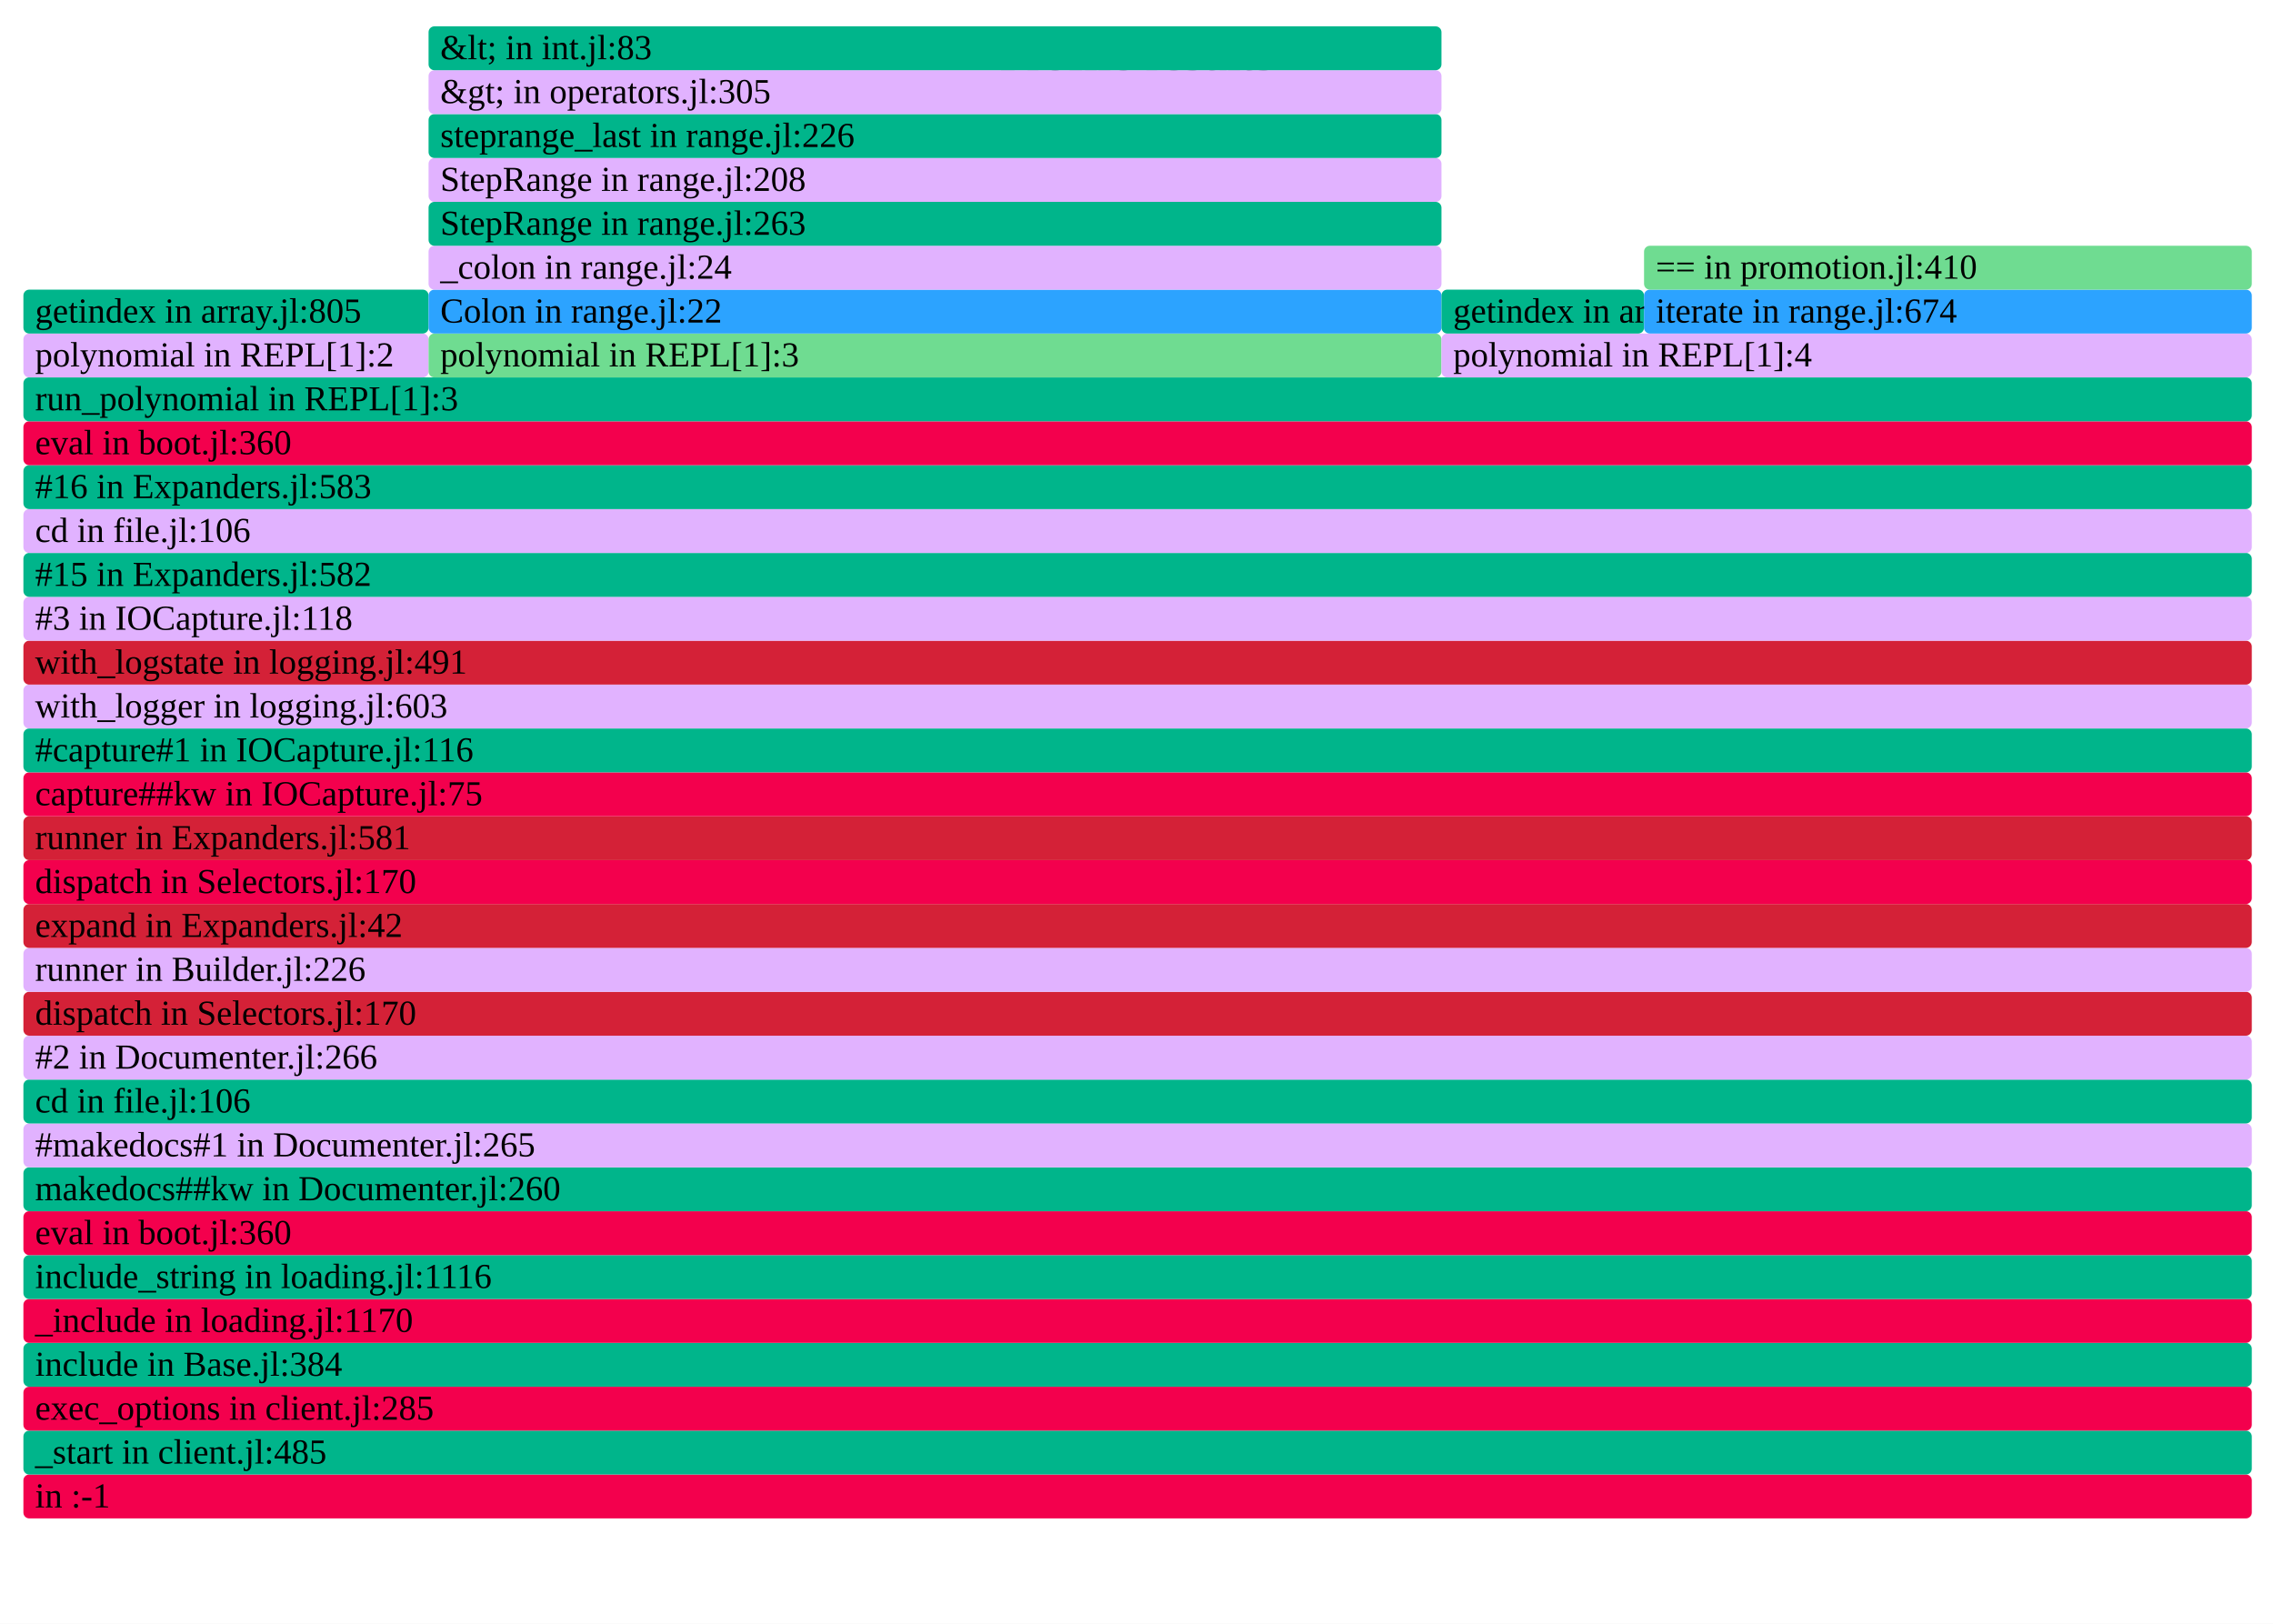
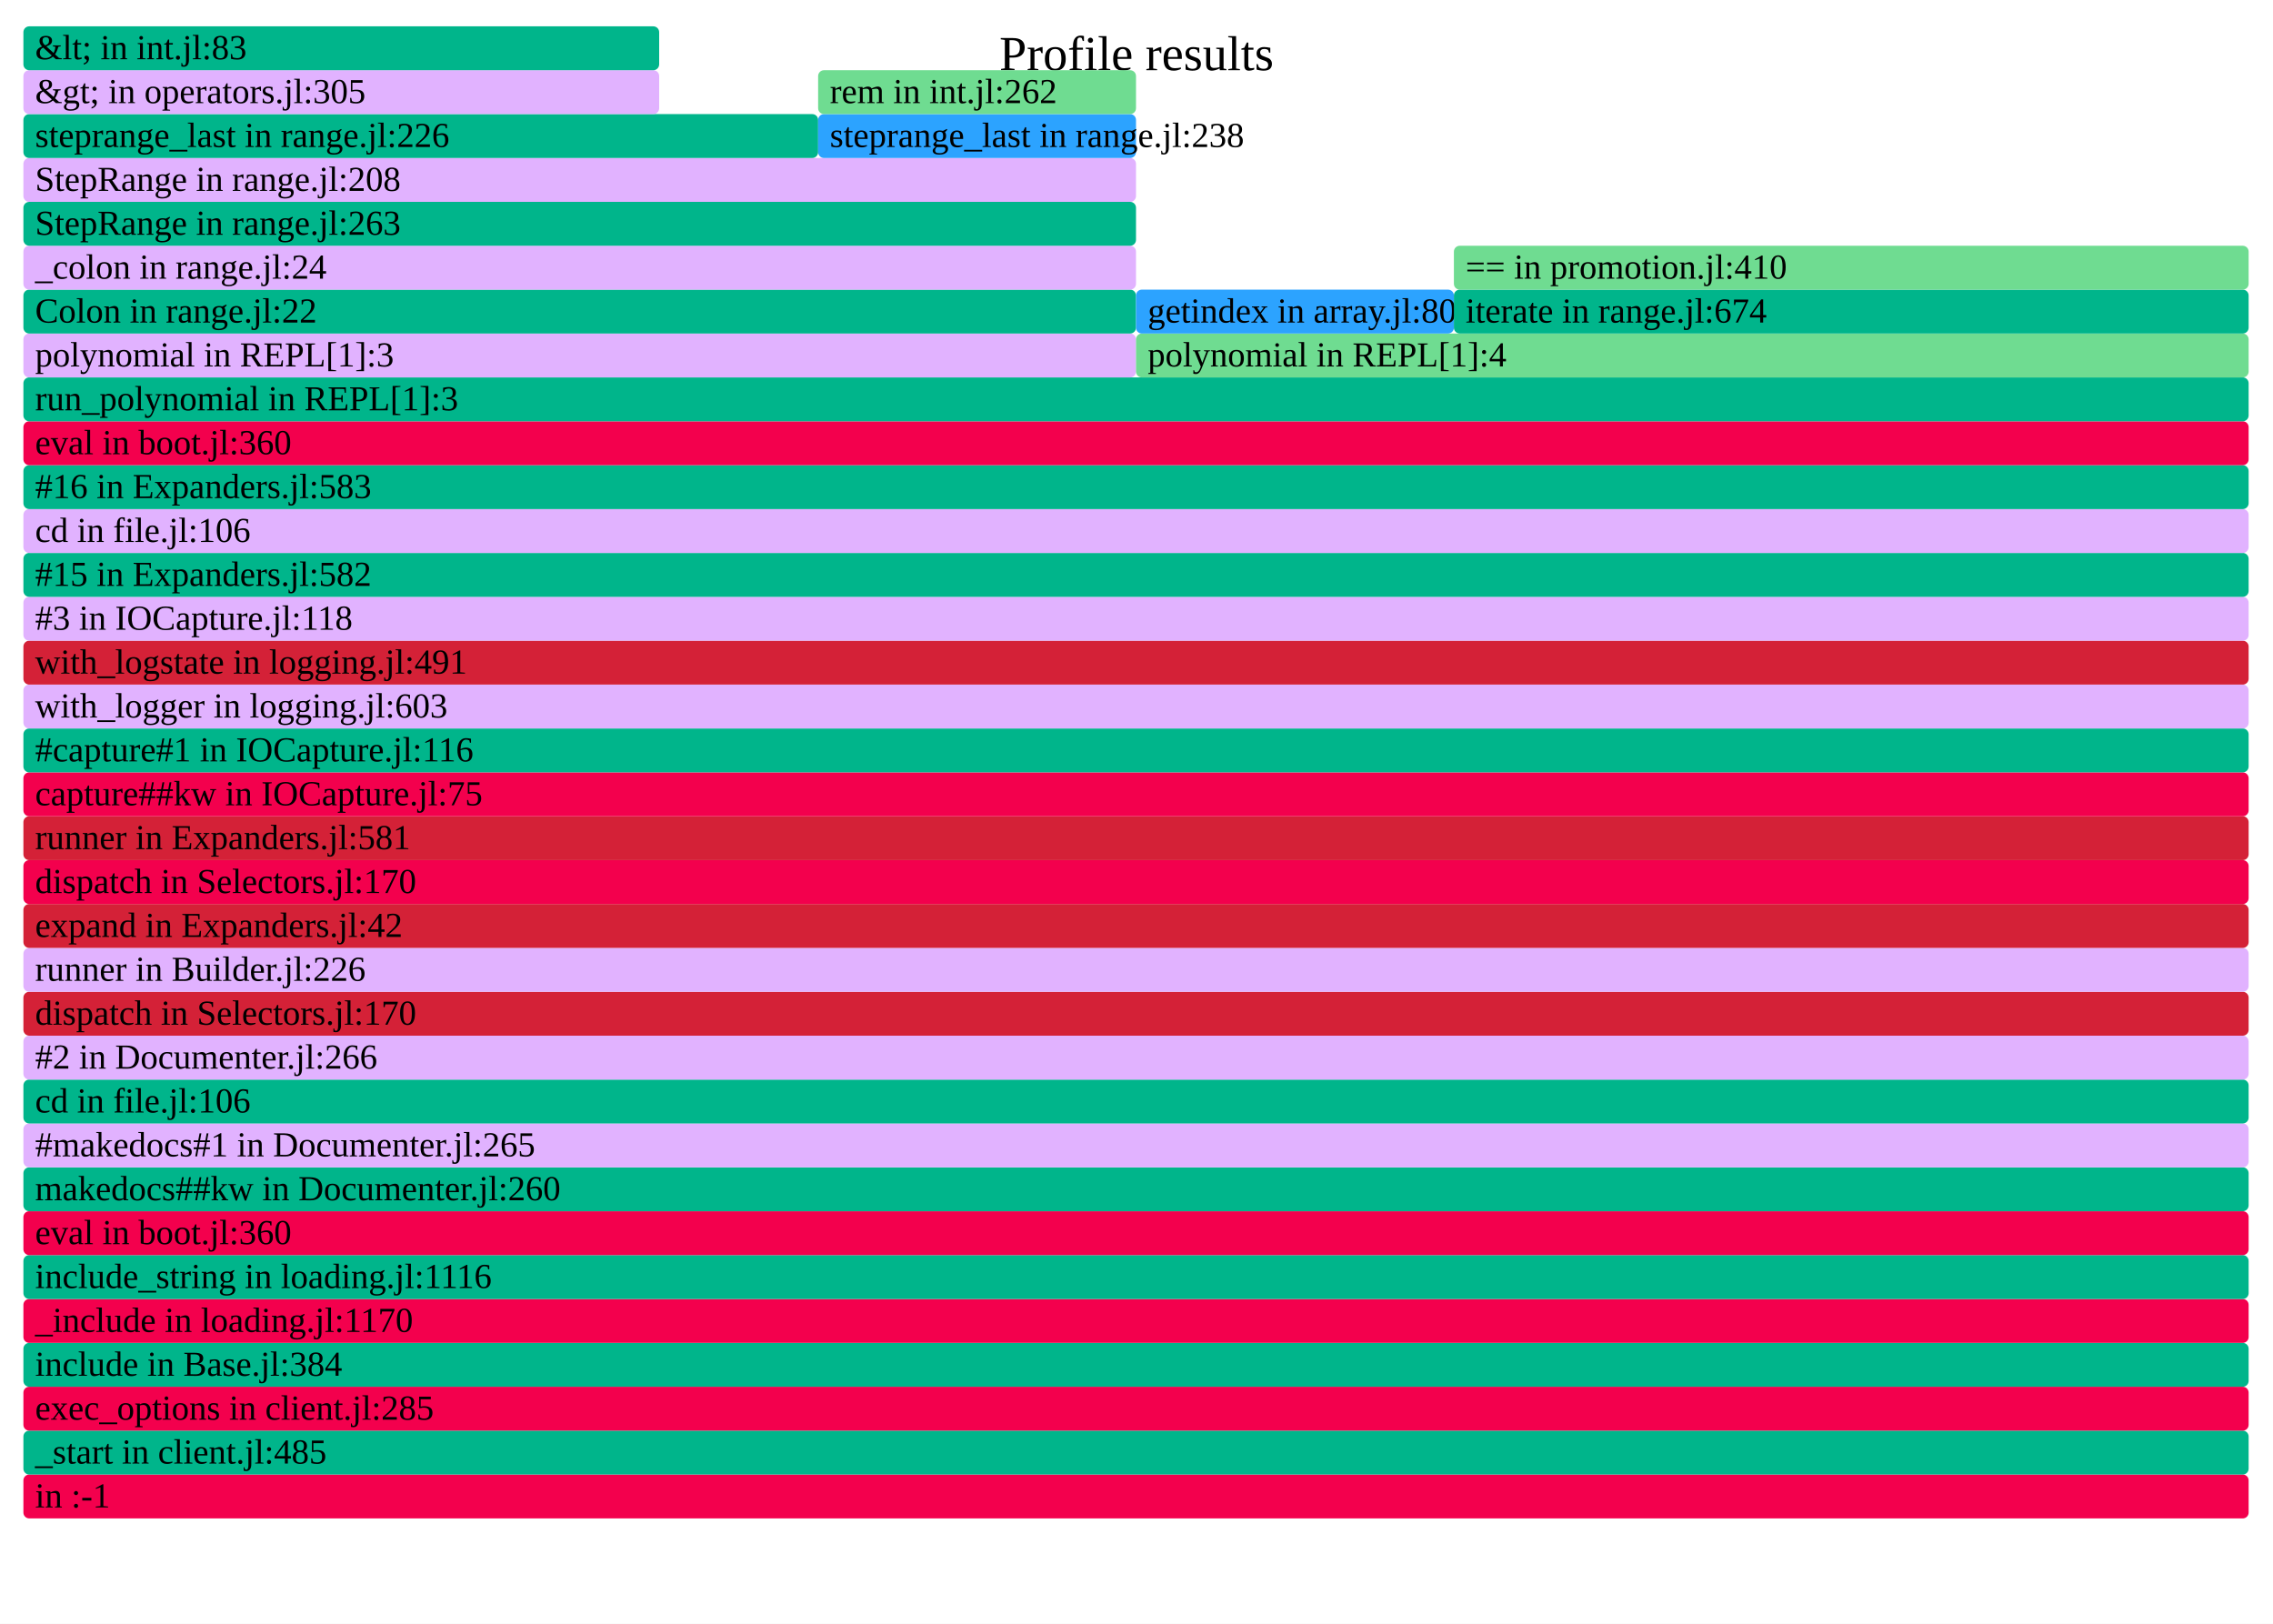
- <svg xmlns="http://www.w3.org/2000/svg" version="1.1" width="777" height="555" viewBox="0 0 777 555" id="fig-1178f660721c4b1b861a61804586b8d5">
+ <svg xmlns="http://www.w3.org/2000/svg" version="1.1" width="777" height="555" viewBox="0 0 777 555" id="fig-155717b7732f4e88acf7012ab6d1f546">
  <defs>
-     <clipPath id="fig-1178f660721c4b1b861a61804586b8d5-clip">
+     <clipPath id="fig-155717b7732f4e88acf7012ab6d1f546-clip">
      <rect x="0" y="0" width="777" height="555" />
    </clipPath>
  </defs>
  <style type="text/css">
-     #fig-1178f660721c4b1b861a61804586b8d5 text {
+     #fig-155717b7732f4e88acf7012ab6d1f546 text {
        pointer-events: none;
        font-family: inherit;
        font-size: 12px;
        fill: #000000;
    }
-     text#fig-1178f660721c4b1b861a61804586b8d5-caption {
+     text#fig-155717b7732f4e88acf7012ab6d1f546-caption {
        font-size: 16.8px;
        fill: #000000;
        text-anchor: middle;
    }
-     #fig-1178f660721c4b1b861a61804586b8d5-bg {
+     #fig-155717b7732f4e88acf7012ab6d1f546-bg {
        fill: #FFFFFF;
    }
-     #fig-1178f660721c4b1b861a61804586b8d5-viewport rect, #fig-1178f660721c4b1b861a61804586b8d5-viewport path {
+     #fig-155717b7732f4e88acf7012ab6d1f546-viewport rect, #fig-155717b7732f4e88acf7012ab6d1f546-viewport path {
        vector-effect: non-scaling-stroke;
        fill-opacity: 1;
    }
-     #fig-1178f660721c4b1b861a61804586b8d5-viewport text {
+     #fig-155717b7732f4e88acf7012ab6d1f546-viewport text {
        stroke: #000000;
        stroke-width: 0;
        stroke-opacity: 0.35;
    }
-     #fig-1178f660721c4b1b861a61804586b8d5-viewport rect:hover, #fig-1178f660721c4b1b861a61804586b8d5-viewport path:hover {
+     #fig-155717b7732f4e88acf7012ab6d1f546-viewport rect:hover, #fig-155717b7732f4e88acf7012ab6d1f546-viewport path:hover {
        fill-opacity: 0.75;
        stroke: #000000;
        stroke-width: 0.5;
    }
-     #fig-1178f660721c4b1b861a61804586b8d5-viewport + rect {
+     #fig-155717b7732f4e88acf7012ab6d1f546-viewport + rect {
        fill: #FFFFFF;
        opacity: 0.8;
    }
-     text#fig-1178f660721c4b1b861a61804586b8d5-details{
+     text#fig-155717b7732f4e88acf7012ab6d1f546-details{
        fill: #000000;
    }
</style>
-   <g id="fig-1178f660721c4b1b861a61804586b8d5-frame" clip-path="url(#fig-1178f660721c4b1b861a61804586b8d5-clip)">
-     <rect id="fig-1178f660721c4b1b861a61804586b8d5-bg" x="0" y="0" width="777" height="555" />
-     <text id="fig-1178f660721c4b1b861a61804586b8d5-caption" x="388.5" y="24">Profile results</text>
-     <g id="fig-1178f660721c4b1b861a61804586b8d5-viewport" transform="scale(1)">
-       <rect x="8" y="504" width="761.75" height="15" rx="2" fill="#F3004D" data-dinfo="" />
+   <g id="fig-155717b7732f4e88acf7012ab6d1f546-frame" clip-path="url(#fig-155717b7732f4e88acf7012ab6d1f546-clip)">
+     <rect id="fig-155717b7732f4e88acf7012ab6d1f546-bg" x="0" y="0" width="777" height="555" />
+     <text id="fig-155717b7732f4e88acf7012ab6d1f546-caption" x="388.5" y="24">Profile results</text>
+     <g id="fig-155717b7732f4e88acf7012ab6d1f546-viewport" transform="scale(1)">
+       <rect x="8" y="504" width="760.67" height="15" rx="2" fill="#F3004D" data-dinfo="" />
      <text x="8" dx="4" y="515.25"> in :-1</text>
-       <rect x="8" y="489" width="761.75" height="15" rx="2" fill="#00B58B" data-dinfo="./" />
+       <rect x="8" y="489" width="760.67" height="15" rx="2" fill="#00B58B" data-dinfo="./" />
      <text x="8" dx="4" y="500.25">_start in client.jl:485</text>
-       <rect x="8" y="474" width="761.75" height="15" rx="2" fill="#F3004D" data-dinfo="./" />
+       <rect x="8" y="474" width="760.67" height="15" rx="2" fill="#F3004D" data-dinfo="./" />
      <text x="8" dx="4" y="485.25">exec_options in client.jl:285</text>
-       <rect x="8" y="459" width="761.75" height="15" rx="2" fill="#00B58B" data-dinfo="./" />
+       <rect x="8" y="459" width="760.67" height="15" rx="2" fill="#00B58B" data-dinfo="./" />
      <text x="8" dx="4" y="470.25">include in Base.jl:384</text>
-       <rect x="8" y="444" width="761.75" height="15" rx="2" fill="#F3004D" data-dinfo="./" />
+       <rect x="8" y="444" width="760.67" height="15" rx="2" fill="#F3004D" data-dinfo="./" />
      <text x="8" dx="4" y="455.25">_include in loading.jl:1170</text>
-       <rect x="8" y="429" width="761.75" height="15" rx="2" fill="#00B58B" data-dinfo="./" />
+       <rect x="8" y="429" width="760.67" height="15" rx="2" fill="#00B58B" data-dinfo="./" />
      <text x="8" dx="4" y="440.25">include_string in loading.jl:1116</text>
-       <rect x="8" y="414" width="761.75" height="15" rx="2" fill="#F3004D" data-dinfo="./" />
+       <rect x="8" y="414" width="760.67" height="15" rx="2" fill="#F3004D" data-dinfo="./" />
      <text x="8" dx="4" y="425.25">eval in boot.jl:360</text>
-       <rect x="8" y="399" width="761.75" height="15" rx="2" fill="#00B58B" data-dinfo="/home/runner/.julia/packages/Documenter/qdbx6/src/" />
+       <rect x="8" y="399" width="760.67" height="15" rx="2" fill="#00B58B" data-dinfo="/home/runner/.julia/packages/Documenter/qdbx6/src/" />
      <text x="8" dx="4" y="410.25">makedocs##kw in Documenter.jl:260</text>
-       <rect x="8" y="384" width="761.75" height="15" rx="2" fill="#E1B2FF" data-dinfo="/home/runner/.julia/packages/Documenter/qdbx6/src/" />
+       <rect x="8" y="384" width="760.67" height="15" rx="2" fill="#E1B2FF" data-dinfo="/home/runner/.julia/packages/Documenter/qdbx6/src/" />
      <text x="8" dx="4" y="395.25">#makedocs#1 in Documenter.jl:265</text>
-       <rect x="8" y="369" width="761.75" height="15" rx="2" fill="#00B58B" data-dinfo="./" />
+       <rect x="8" y="369" width="760.67" height="15" rx="2" fill="#00B58B" data-dinfo="./" />
      <text x="8" dx="4" y="380.25">cd in file.jl:106</text>
-       <rect x="8" y="354" width="761.75" height="15" rx="2" fill="#E1B2FF" data-dinfo="/home/runner/.julia/packages/Documenter/qdbx6/src/" />
+       <rect x="8" y="354" width="760.67" height="15" rx="2" fill="#E1B2FF" data-dinfo="/home/runner/.julia/packages/Documenter/qdbx6/src/" />
      <text x="8" dx="4" y="365.25">#2 in Documenter.jl:266</text>
-       <rect x="8" y="339" width="761.75" height="15" rx="2" fill="#D42137" data-dinfo="/home/runner/.julia/packages/Documenter/qdbx6/src/Utilities/" />
+       <rect x="8" y="339" width="760.67" height="15" rx="2" fill="#D42137" data-dinfo="/home/runner/.julia/packages/Documenter/qdbx6/src/Utilities/" />
      <text x="8" dx="4" y="350.25">dispatch in Selectors.jl:170</text>
-       <rect x="8" y="324" width="761.75" height="15" rx="2" fill="#E1B2FF" data-dinfo="/home/runner/.julia/packages/Documenter/qdbx6/src/" />
+       <rect x="8" y="324" width="760.67" height="15" rx="2" fill="#E1B2FF" data-dinfo="/home/runner/.julia/packages/Documenter/qdbx6/src/" />
      <text x="8" dx="4" y="335.25">runner in Builder.jl:226</text>
-       <rect x="8" y="309" width="761.75" height="15" rx="2" fill="#D42137" data-dinfo="/home/runner/.julia/packages/Documenter/qdbx6/src/" />
+       <rect x="8" y="309" width="760.67" height="15" rx="2" fill="#D42137" data-dinfo="/home/runner/.julia/packages/Documenter/qdbx6/src/" />
      <text x="8" dx="4" y="320.25">expand in Expanders.jl:42</text>
-       <rect x="8" y="294" width="761.75" height="15" rx="2" fill="#F3004D" data-dinfo="/home/runner/.julia/packages/Documenter/qdbx6/src/Utilities/" />
+       <rect x="8" y="294" width="760.67" height="15" rx="2" fill="#F3004D" data-dinfo="/home/runner/.julia/packages/Documenter/qdbx6/src/Utilities/" />
      <text x="8" dx="4" y="305.25">dispatch in Selectors.jl:170</text>
-       <rect x="8" y="279" width="761.75" height="15" rx="2" fill="#D42137" data-dinfo="/home/runner/.julia/packages/Documenter/qdbx6/src/" />
+       <rect x="8" y="279" width="760.67" height="15" rx="2" fill="#D42137" data-dinfo="/home/runner/.julia/packages/Documenter/qdbx6/src/" />
      <text x="8" dx="4" y="290.25">runner in Expanders.jl:581</text>
-       <rect x="8" y="264" width="761.75" height="15" rx="2" fill="#F3004D" data-dinfo="/home/runner/.julia/packages/IOCapture/sXY71/src/" />
+       <rect x="8" y="264" width="760.67" height="15" rx="2" fill="#F3004D" data-dinfo="/home/runner/.julia/packages/IOCapture/sXY71/src/" />
      <text x="8" dx="4" y="275.25">capture##kw in IOCapture.jl:75</text>
-       <rect x="8" y="249" width="761.75" height="15" rx="2" fill="#00B58B" data-dinfo="/home/runner/.julia/packages/IOCapture/sXY71/src/" />
+       <rect x="8" y="249" width="760.67" height="15" rx="2" fill="#00B58B" data-dinfo="/home/runner/.julia/packages/IOCapture/sXY71/src/" />
      <text x="8" dx="4" y="260.25">#capture#1 in IOCapture.jl:116</text>
-       <rect x="8" y="234" width="761.75" height="15" rx="2" fill="#E1B2FF" data-dinfo="./" />
+       <rect x="8" y="234" width="760.67" height="15" rx="2" fill="#E1B2FF" data-dinfo="./" />
      <text x="8" dx="4" y="245.25">with_logger in logging.jl:603</text>
-       <rect x="8" y="219" width="761.75" height="15" rx="2" fill="#D42137" data-dinfo="./" />
+       <rect x="8" y="219" width="760.67" height="15" rx="2" fill="#D42137" data-dinfo="./" />
      <text x="8" dx="4" y="230.25">with_logstate in logging.jl:491</text>
-       <rect x="8" y="204" width="761.75" height="15" rx="2" fill="#E1B2FF" data-dinfo="/home/runner/.julia/packages/IOCapture/sXY71/src/" />
+       <rect x="8" y="204" width="760.67" height="15" rx="2" fill="#E1B2FF" data-dinfo="/home/runner/.julia/packages/IOCapture/sXY71/src/" />
      <text x="8" dx="4" y="215.25">#3 in IOCapture.jl:118</text>
-       <rect x="8" y="189" width="761.75" height="15" rx="2" fill="#00B58B" data-dinfo="/home/runner/.julia/packages/Documenter/qdbx6/src/" />
+       <rect x="8" y="189" width="760.67" height="15" rx="2" fill="#00B58B" data-dinfo="/home/runner/.julia/packages/Documenter/qdbx6/src/" />
      <text x="8" dx="4" y="200.25">#15 in Expanders.jl:582</text>
-       <rect x="8" y="174" width="761.75" height="15" rx="2" fill="#E1B2FF" data-dinfo="./" />
+       <rect x="8" y="174" width="760.67" height="15" rx="2" fill="#E1B2FF" data-dinfo="./" />
      <text x="8" dx="4" y="185.25">cd in file.jl:106</text>
-       <rect x="8" y="159" width="761.75" height="15" rx="2" fill="#00B58B" data-dinfo="/home/runner/.julia/packages/Documenter/qdbx6/src/" />
+       <rect x="8" y="159" width="760.67" height="15" rx="2" fill="#00B58B" data-dinfo="/home/runner/.julia/packages/Documenter/qdbx6/src/" />
      <text x="8" dx="4" y="170.25">#16 in Expanders.jl:583</text>
-       <rect x="8" y="144" width="761.75" height="15" rx="2" fill="#F3004D" data-dinfo="./" />
+       <rect x="8" y="144" width="760.67" height="15" rx="2" fill="#F3004D" data-dinfo="./" />
      <text x="8" dx="4" y="155.25">eval in boot.jl:360</text>
-       <rect x="8" y="129" width="761.75" height="15" rx="2" fill="#00B58B" data-dinfo="./" />
+       <rect x="8" y="129" width="760.67" height="15" rx="2" fill="#00B58B" data-dinfo="./" />
      <text x="8" dx="4" y="140.25">run_polynomial in REPL[1]:3</text>
-       <rect x="8" y="114" width="138.5" height="15" rx="2" fill="#E1B2FF" data-dinfo="./" />
-       <text x="8" dx="4" y="125.25">polynomial in REPL[1]:2</text>
-       <rect x="8" y="99" width="138.5" height="15" rx="2" fill="#00B58B" data-dinfo="./" />
-       <text x="8" dx="4" y="110.25">getindex in array.jl:805</text>
-       <rect x="146.5" y="114" width="346.25" height="15" rx="2" fill="#6FDC91" data-dinfo="./" />
-       <text x="146.5" dx="4" y="125.25">polynomial in REPL[1]:3</text>
-       <rect x="146.5" y="99" width="346.25" height="15" rx="2" fill="#2CA3FF" data-dinfo="./" />
-       <text x="146.5" dx="4" y="110.25">Colon in range.jl:22</text>
-       <rect x="146.5" y="84" width="346.25" height="15" rx="2" fill="#E1B2FF" data-dinfo="./" />
-       <text x="146.5" dx="4" y="95.25">_colon in range.jl:24</text>
-       <rect x="146.5" y="69" width="346.25" height="15" rx="2" fill="#00B58B" data-dinfo="./" />
-       <text x="146.5" dx="4" y="80.25">StepRange in range.jl:263</text>
-       <rect x="146.5" y="54" width="346.25" height="15" rx="2" fill="#E1B2FF" data-dinfo="./" />
-       <text x="146.5" dx="4" y="65.25">StepRange in range.jl:208</text>
-       <rect x="146.5" y="39" width="346.25" height="15" rx="2" fill="#00B58B" data-dinfo="./" />
-       <text x="146.5" dx="4" y="50.25">steprange_last in range.jl:226</text>
-       <rect x="146.5" y="24" width="346.25" height="15" rx="2" fill="#E1B2FF" data-dinfo="./" />
-       <text x="146.5" dx="4" y="35.25">&amp;gt; in operators.jl:305</text>
-       <rect x="146.5" y="9" width="346.25" height="15" rx="2" fill="#00B58B" data-dinfo="./" />
-       <text x="146.5" dx="4" y="20.25">&amp;lt; in int.jl:83</text>
-       <rect x="492.75" y="114" width="277" height="15" rx="2" fill="#E1B2FF" data-dinfo="./" />
-       <text x="492.75" dx="4" y="125.25">polynomial in REPL[1]:4</text>
-       <rect x="492.75" y="99" width="69.25" height="15" rx="2" fill="#00B58B" data-dinfo="./" />
-       <text x="492.75" dx="4" y="110.25">getindex in array.jl:805</text>
-       <rect x="562" y="99" width="207.75" height="15" rx="2" fill="#2CA3FF" data-dinfo="./" />
-       <text x="562" dx="4" y="110.25">iterate in range.jl:674</text>
-       <rect x="562" y="84" width="207.75" height="15" rx="2" fill="#6FDC91" data-dinfo="./" />
-       <text x="562" dx="4" y="95.25">== in promotion.jl:410</text>
+       <rect x="8" y="114" width="380.33" height="15" rx="2" fill="#E1B2FF" data-dinfo="./" />
+       <text x="8" dx="4" y="125.25">polynomial in REPL[1]:3</text>
+       <rect x="8" y="99" width="380.33" height="15" rx="2" fill="#00B58B" data-dinfo="./" />
+       <text x="8" dx="4" y="110.25">Colon in range.jl:22</text>
+       <rect x="8" y="84" width="380.33" height="15" rx="2" fill="#E1B2FF" data-dinfo="./" />
+       <text x="8" dx="4" y="95.25">_colon in range.jl:24</text>
+       <rect x="8" y="69" width="380.33" height="15" rx="2" fill="#00B58B" data-dinfo="./" />
+       <text x="8" dx="4" y="80.25">StepRange in range.jl:263</text>
+       <rect x="8" y="54" width="380.33" height="15" rx="2" fill="#E1B2FF" data-dinfo="./" />
+       <text x="8" dx="4" y="65.25">StepRange in range.jl:208</text>
+       <rect x="8" y="39" width="271.67" height="15" rx="2" fill="#00B58B" data-dinfo="./" />
+       <text x="8" dx="4" y="50.25">steprange_last in range.jl:226</text>
+       <rect x="8" y="24" width="217.33" height="15" rx="2" fill="#E1B2FF" data-dinfo="./" />
+       <text x="8" dx="4" y="35.25">&amp;gt; in operators.jl:305</text>
+       <rect x="8" y="9" width="217.33" height="15" rx="2" fill="#00B58B" data-dinfo="./" />
+       <text x="8" dx="4" y="20.25">&amp;lt; in int.jl:83</text>
+       <rect x="279.67" y="39" width="108.66" height="15" rx="2" fill="#2CA3FF" data-dinfo="./" />
+       <text x="279.67" dx="4" y="50.25">steprange_last in range.jl:238</text>
+       <rect x="279.67" y="24" width="108.66" height="15" rx="2" fill="#6FDC91" data-dinfo="./" />
+       <text x="279.67" dx="4" y="35.25">rem in int.jl:262</text>
+       <rect x="388.33" y="114" width="380.34" height="15" rx="2" fill="#6FDC91" data-dinfo="./" />
+       <text x="388.33" dx="4" y="125.25">polynomial in REPL[1]:4</text>
+       <rect x="388.33" y="99" width="108.67" height="15" rx="2" fill="#2CA3FF" data-dinfo="./" />
+       <text x="388.33" dx="4" y="110.25">getindex in array.jl:805</text>
+       <rect x="497" y="99" width="271.67" height="15" rx="2" fill="#00B58B" data-dinfo="./" />
+       <text x="497" dx="4" y="110.25">iterate in range.jl:674</text>
+       <rect x="497" y="84" width="271.67" height="15" rx="2" fill="#6FDC91" data-dinfo="./" />
+       <text x="497" dx="4" y="95.25">== in promotion.jl:410</text>
    </g>
  </g>
</svg>
